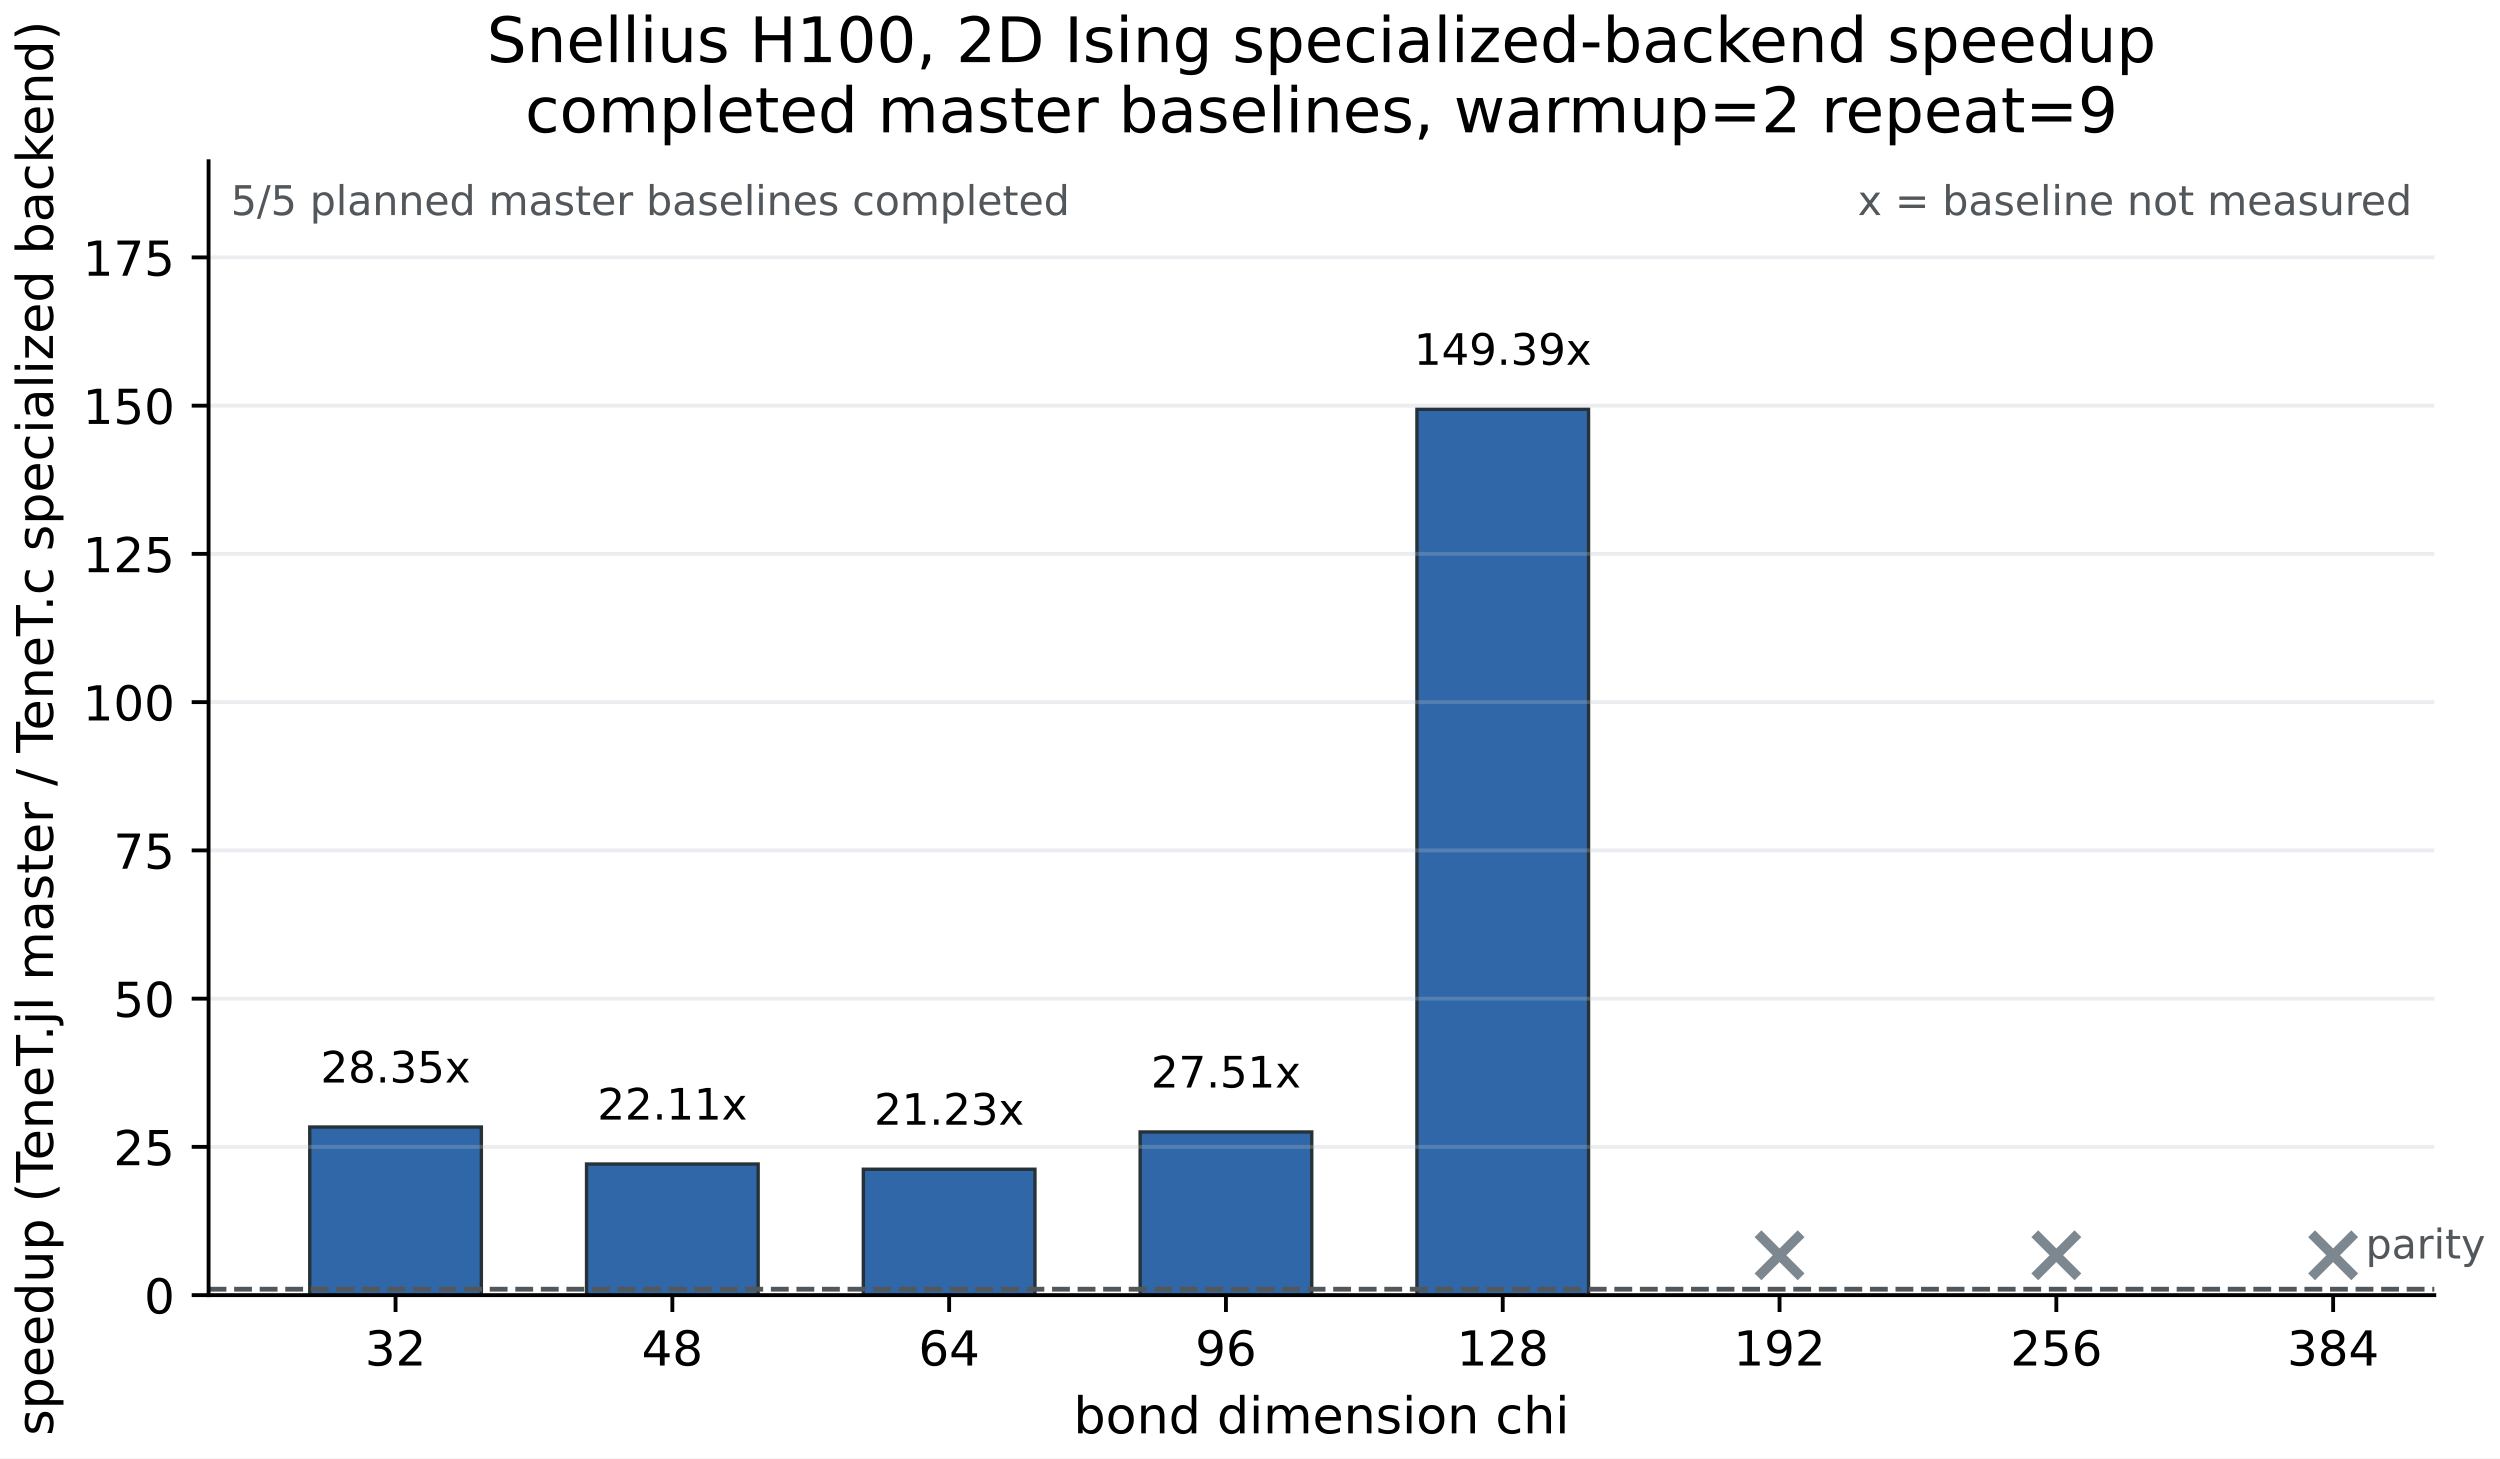
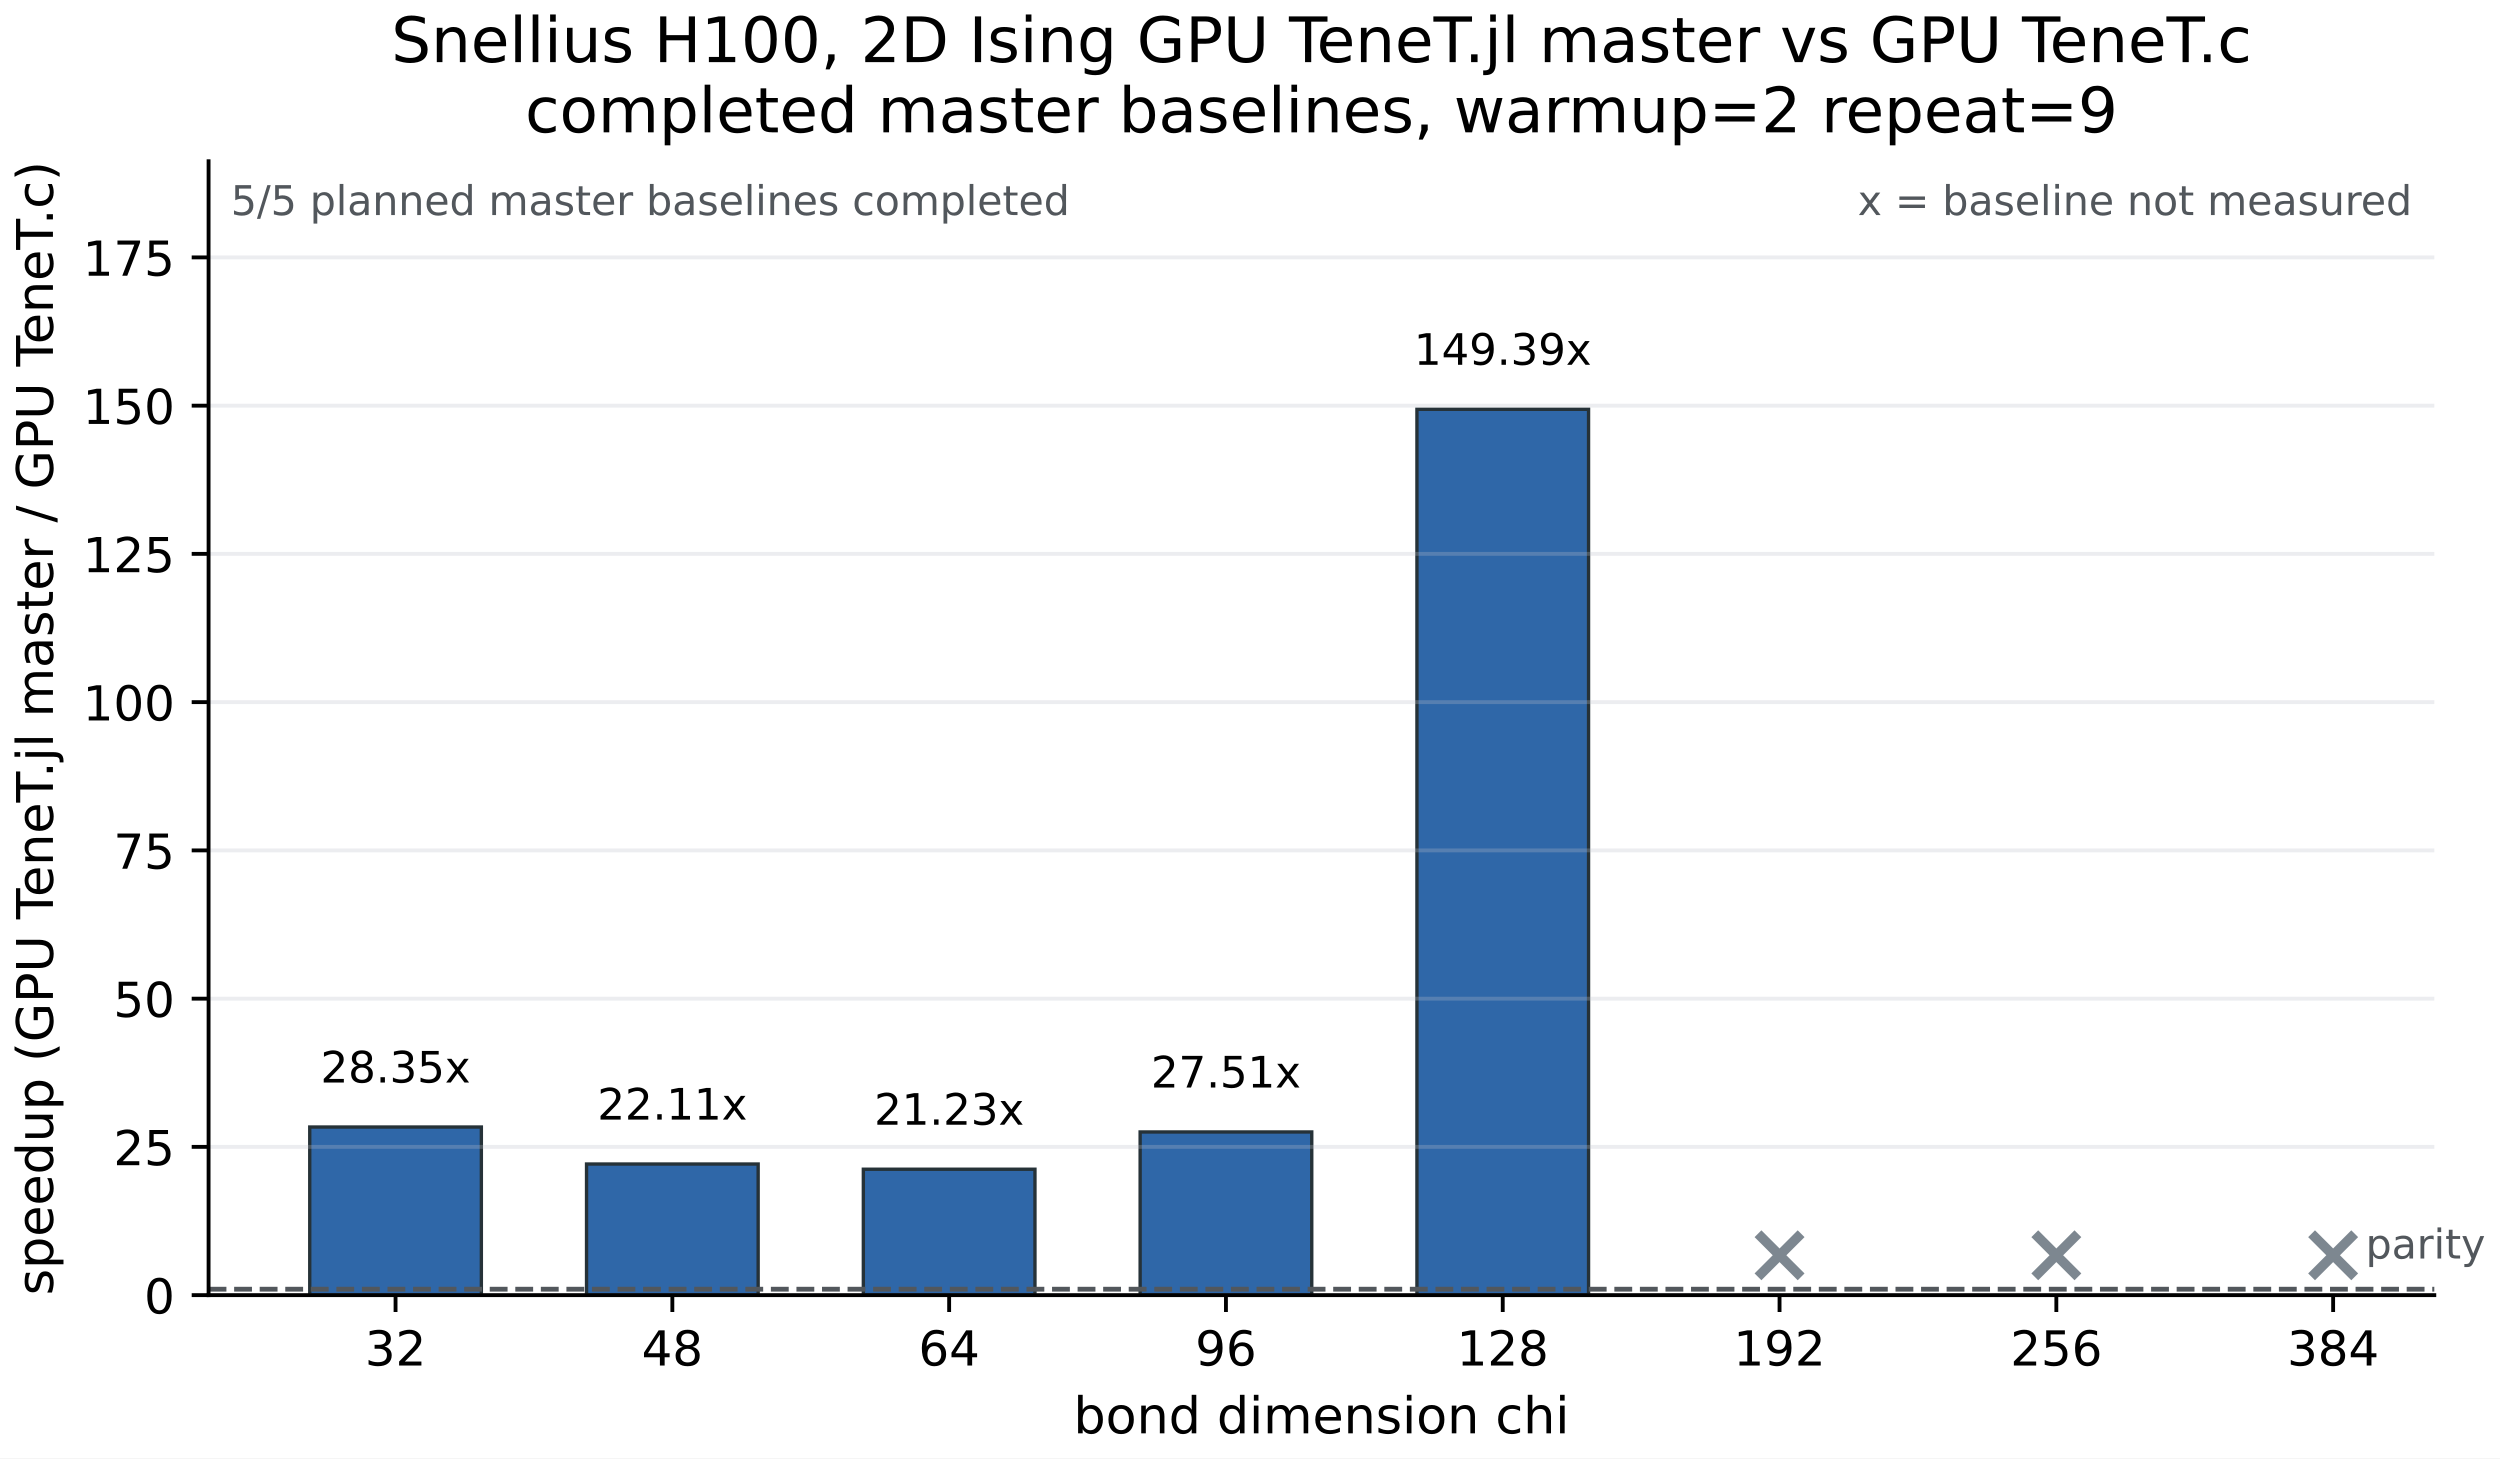
<svg xmlns="http://www.w3.org/2000/svg" xmlns:xlink="http://www.w3.org/1999/xlink" width="518.4pt" height="302.4pt" viewBox="0 0 518.4 302.4" version="1.1">
  <defs>
    <style type="text/css">*{stroke-linejoin: round; stroke-linecap: butt}</style>
  </defs>
  <g id="figure_1">
    <g id="patch_1">
      <path d="M 0 302.4 L 518.4 302.4 L 518.4 0 L 0 0 z " style="fill: #ffffff" />
    </g>
    <g id="axes_1">
      <g id="patch_2">
        <path d="M 43.25 268.56 L 504.778 268.56 L 504.778 33.435 L 43.25 33.435 z " style="fill: #ffffff" />
      </g>
      <g id="patch_3">
-         <path d="M 64.228 268.56 L 99.814 268.56 L 99.814 233.699 L 64.228 233.699 z " clip-path="url(#p5014b195c7)" style="fill: #2f67a8; stroke: #263238; stroke-width: 0.7; stroke-linejoin: miter" />
+         <path d="M 64.228 268.56 L 99.814 268.56 L 99.814 233.699 L 64.228 233.699 z " clip-path="url(#p3db98ae173)" style="fill: #2f67a8; stroke: #263238; stroke-width: 0.7; stroke-linejoin: miter" />
      </g>
      <g id="patch_4">
-         <path d="M 121.625 268.56 L 157.211 268.56 L 157.211 241.374 L 121.625 241.374 z " clip-path="url(#p5014b195c7)" style="fill: #2f67a8; stroke: #263238; stroke-width: 0.7; stroke-linejoin: miter" />
+         <path d="M 121.625 268.56 L 157.211 268.56 L 157.211 241.374 L 121.625 241.374 z " clip-path="url(#p3db98ae173)" style="fill: #2f67a8; stroke: #263238; stroke-width: 0.7; stroke-linejoin: miter" />
      </g>
      <g id="patch_5">
-         <path d="M 179.022 268.56 L 214.608 268.56 L 214.608 242.45 L 179.022 242.45 z " clip-path="url(#p5014b195c7)" style="fill: #2f67a8; stroke: #263238; stroke-width: 0.7; stroke-linejoin: miter" />
+         <path d="M 179.022 268.56 L 214.608 268.56 L 214.608 242.45 L 179.022 242.45 z " clip-path="url(#p3db98ae173)" style="fill: #2f67a8; stroke: #263238; stroke-width: 0.7; stroke-linejoin: miter" />
      </g>
      <g id="patch_6">
-         <path d="M 236.419 268.56 L 272.005 268.56 L 272.005 234.726 L 236.419 234.726 z " clip-path="url(#p5014b195c7)" style="fill: #2f67a8; stroke: #263238; stroke-width: 0.7; stroke-linejoin: miter" />
+         <path d="M 236.419 268.56 L 272.005 268.56 L 272.005 234.726 L 236.419 234.726 z " clip-path="url(#p3db98ae173)" style="fill: #2f67a8; stroke: #263238; stroke-width: 0.7; stroke-linejoin: miter" />
      </g>
      <g id="patch_7">
-         <path d="M 293.816 268.56 L 329.402 268.56 L 329.402 84.869 L 293.816 84.869 z " clip-path="url(#p5014b195c7)" style="fill: #2f67a8; stroke: #263238; stroke-width: 0.7; stroke-linejoin: miter" />
+         <path d="M 293.816 268.56 L 329.402 268.56 L 329.402 84.869 L 293.816 84.869 z " clip-path="url(#p3db98ae173)" style="fill: #2f67a8; stroke: #263238; stroke-width: 0.7; stroke-linejoin: miter" />
      </g>
      <g id="PathCollection_1">
        <defs>
-           <path id="m51967d32cb" d="M -4.472 4.472 L 4.472 -4.472 M -4.472 -4.472 L 4.472 4.472 " style="stroke: #7d8790; stroke-width: 2" />
+           <path id="m731da661d2" d="M -4.472 4.472 L 4.472 -4.472 M -4.472 -4.472 L 4.472 4.472 " style="stroke: #7d8790; stroke-width: 2" />
        </defs>
-         <g clip-path="url(#p5014b195c7)">
-           <use xlink:href="#m51967d32cb" x="369.006" y="260.294" style="fill: #7d8790; stroke: #7d8790; stroke-width: 2" />
+         <g clip-path="url(#p3db98ae173)">
+           <use xlink:href="#m731da661d2" x="369.006" y="260.294" style="fill: #7d8790; stroke: #7d8790; stroke-width: 2" />
        </g>
      </g>
      <g id="PathCollection_2">
-         <g clip-path="url(#p5014b195c7)">
-           <use xlink:href="#m51967d32cb" x="426.402" y="260.294" style="fill: #7d8790; stroke: #7d8790; stroke-width: 2" />
+         <g clip-path="url(#p3db98ae173)">
+           <use xlink:href="#m731da661d2" x="426.402" y="260.294" style="fill: #7d8790; stroke: #7d8790; stroke-width: 2" />
        </g>
      </g>
      <g id="PathCollection_3">
-         <g clip-path="url(#p5014b195c7)">
-           <use xlink:href="#m51967d32cb" x="483.799" y="260.294" style="fill: #7d8790; stroke: #7d8790; stroke-width: 2" />
+         <g clip-path="url(#p3db98ae173)">
+           <use xlink:href="#m731da661d2" x="483.799" y="260.294" style="fill: #7d8790; stroke: #7d8790; stroke-width: 2" />
        </g>
      </g>
      <g id="matplotlib.axis_1">
        <g id="xtick_1">
          <g id="line2d_1">
            <defs>
-               <path id="m960c4910ed" d="M 0 0 L 0 3.5 " style="stroke: #000000; stroke-width: 0.8" />
+               <path id="maf940462dc" d="M 0 0 L 0 3.5 " style="stroke: #000000; stroke-width: 0.8" />
            </defs>
            <g>
-               <use xlink:href="#m960c4910ed" x="82.021" y="268.56" style="stroke: #000000; stroke-width: 0.8" />
+               <use xlink:href="#maf940462dc" x="82.021" y="268.56" style="stroke: #000000; stroke-width: 0.8" />
            </g>
          </g>
          <g id="text_1">
            <text style="font-size: 10px; font-family: 'DejaVu Sans', 'Bitstream Vera Sans', 'Computer Modern Sans Serif', 'Lucida Grande', 'Verdana', 'Geneva', 'Lucid', 'Arial', 'Helvetica', 'Avant Garde', sans-serif; text-anchor: middle" x="82.021" y="283.158" transform="rotate(-0 82.02134 283.158)">32</text>
          </g>
        </g>
        <g id="xtick_2">
          <g id="line2d_2">
            <g>
-               <use xlink:href="#m960c4910ed" x="139.418" y="268.56" style="stroke: #000000; stroke-width: 0.8" />
+               <use xlink:href="#maf940462dc" x="139.418" y="268.56" style="stroke: #000000; stroke-width: 0.8" />
            </g>
          </g>
          <g id="text_2">
            <text style="font-size: 10px; font-family: 'DejaVu Sans', 'Bitstream Vera Sans', 'Computer Modern Sans Serif', 'Lucida Grande', 'Verdana', 'Geneva', 'Lucid', 'Arial', 'Helvetica', 'Avant Garde', sans-serif; text-anchor: middle" x="139.418" y="283.158" transform="rotate(-0 139.4182 283.158)">48</text>
          </g>
        </g>
        <g id="xtick_3">
          <g id="line2d_3">
            <g>
-               <use xlink:href="#m960c4910ed" x="196.815" y="268.56" style="stroke: #000000; stroke-width: 0.8" />
+               <use xlink:href="#maf940462dc" x="196.815" y="268.56" style="stroke: #000000; stroke-width: 0.8" />
            </g>
          </g>
          <g id="text_3">
            <text style="font-size: 10px; font-family: 'DejaVu Sans', 'Bitstream Vera Sans', 'Computer Modern Sans Serif', 'Lucida Grande', 'Verdana', 'Geneva', 'Lucid', 'Arial', 'Helvetica', 'Avant Garde', sans-serif; text-anchor: middle" x="196.815" y="283.158" transform="rotate(-0 196.815 283.158)">64</text>
          </g>
        </g>
        <g id="xtick_4">
          <g id="line2d_4">
            <g>
-               <use xlink:href="#m960c4910ed" x="254.212" y="268.56" style="stroke: #000000; stroke-width: 0.8" />
+               <use xlink:href="#maf940462dc" x="254.212" y="268.56" style="stroke: #000000; stroke-width: 0.8" />
            </g>
          </g>
          <g id="text_4">
            <text style="font-size: 10px; font-family: 'DejaVu Sans', 'Bitstream Vera Sans', 'Computer Modern Sans Serif', 'Lucida Grande', 'Verdana', 'Geneva', 'Lucid', 'Arial', 'Helvetica', 'Avant Garde', sans-serif; text-anchor: middle" x="254.212" y="283.158" transform="rotate(-0 254.2119 283.158)">96</text>
          </g>
        </g>
        <g id="xtick_5">
          <g id="line2d_5">
            <g>
-               <use xlink:href="#m960c4910ed" x="311.609" y="268.56" style="stroke: #000000; stroke-width: 0.8" />
+               <use xlink:href="#maf940462dc" x="311.609" y="268.56" style="stroke: #000000; stroke-width: 0.8" />
            </g>
          </g>
          <g id="text_5">
            <text style="font-size: 10px; font-family: 'DejaVu Sans', 'Bitstream Vera Sans', 'Computer Modern Sans Serif', 'Lucida Grande', 'Verdana', 'Geneva', 'Lucid', 'Arial', 'Helvetica', 'Avant Garde', sans-serif; text-anchor: middle" x="311.609" y="283.158" transform="rotate(-0 311.6087 283.158)">128</text>
          </g>
        </g>
        <g id="xtick_6">
          <g id="line2d_6">
            <g>
-               <use xlink:href="#m960c4910ed" x="369.006" y="268.56" style="stroke: #000000; stroke-width: 0.8" />
+               <use xlink:href="#maf940462dc" x="369.006" y="268.56" style="stroke: #000000; stroke-width: 0.8" />
            </g>
          </g>
          <g id="text_6">
            <text style="font-size: 10px; font-family: 'DejaVu Sans', 'Bitstream Vera Sans', 'Computer Modern Sans Serif', 'Lucida Grande', 'Verdana', 'Geneva', 'Lucid', 'Arial', 'Helvetica', 'Avant Garde', sans-serif; text-anchor: middle" x="369.006" y="283.158" transform="rotate(-0 369.0056 283.158)">192</text>
          </g>
        </g>
        <g id="xtick_7">
          <g id="line2d_7">
            <g>
-               <use xlink:href="#m960c4910ed" x="426.402" y="268.56" style="stroke: #000000; stroke-width: 0.8" />
+               <use xlink:href="#maf940462dc" x="426.402" y="268.56" style="stroke: #000000; stroke-width: 0.8" />
            </g>
          </g>
          <g id="text_7">
            <text style="font-size: 10px; font-family: 'DejaVu Sans', 'Bitstream Vera Sans', 'Computer Modern Sans Serif', 'Lucida Grande', 'Verdana', 'Geneva', 'Lucid', 'Arial', 'Helvetica', 'Avant Garde', sans-serif; text-anchor: middle" x="426.402" y="283.158" transform="rotate(-0 426.4024 283.158)">256</text>
          </g>
        </g>
        <g id="xtick_8">
          <g id="line2d_8">
            <g>
-               <use xlink:href="#m960c4910ed" x="483.799" y="268.56" style="stroke: #000000; stroke-width: 0.8" />
+               <use xlink:href="#maf940462dc" x="483.799" y="268.56" style="stroke: #000000; stroke-width: 0.8" />
            </g>
          </g>
          <g id="text_8">
            <text style="font-size: 10px; font-family: 'DejaVu Sans', 'Bitstream Vera Sans', 'Computer Modern Sans Serif', 'Lucida Grande', 'Verdana', 'Geneva', 'Lucid', 'Arial', 'Helvetica', 'Avant Garde', sans-serif; text-anchor: middle" x="483.799" y="283.158" transform="rotate(-0 483.7993 283.158)">384</text>
          </g>
        </g>
        <g id="text_9">
          <text style="font-size: 10.5px; font-family: 'DejaVu Sans', 'Bitstream Vera Sans', 'Computer Modern Sans Serif', 'Lucida Grande', 'Verdana', 'Geneva', 'Lucid', 'Arial', 'Helvetica', 'Avant Garde', sans-serif; text-anchor: middle" x="274.014" y="297.216" transform="rotate(-0 274.0138 297.2161)">bond dimension chi</text>
        </g>
      </g>
      <g id="matplotlib.axis_2">
        <g id="ytick_1">
          <g id="line2d_9">
-             <path d="M 43.25 268.56 L 504.778 268.56 " clip-path="url(#p5014b195c7)" style="fill: none; stroke: #b9c0c9; stroke-opacity: 0.28; stroke-width: 0.8; stroke-linecap: square" />
+             <path d="M 43.25 268.56 L 504.778 268.56 " clip-path="url(#p3db98ae173)" style="fill: none; stroke: #b9c0c9; stroke-opacity: 0.28; stroke-width: 0.8; stroke-linecap: square" />
          </g>
          <g id="line2d_10">
            <defs>
-               <path id="m9425efbdb5" d="M 0 0 L -3.5 0 " style="stroke: #000000; stroke-width: 0.8" />
+               <path id="m45828d57c0" d="M 0 0 L -3.5 0 " style="stroke: #000000; stroke-width: 0.8" />
            </defs>
            <g>
-               <use xlink:href="#m9425efbdb5" x="43.25" y="268.56" style="stroke: #000000; stroke-width: 0.8" />
+               <use xlink:href="#m45828d57c0" x="43.25" y="268.56" style="stroke: #000000; stroke-width: 0.8" />
            </g>
          </g>
          <g id="text_10">
            <text style="font-size: 10px; font-family: 'DejaVu Sans', 'Bitstream Vera Sans', 'Computer Modern Sans Serif', 'Lucida Grande', 'Verdana', 'Geneva', 'Lucid', 'Arial', 'Helvetica', 'Avant Garde', sans-serif; text-anchor: end" x="36.25" y="272.359" transform="rotate(-0 36.24977 272.3588)">0</text>
          </g>
        </g>
        <g id="ytick_2">
          <g id="line2d_11">
-             <path d="M 43.25 237.819 L 504.778 237.819 " clip-path="url(#p5014b195c7)" style="fill: none; stroke: #b9c0c9; stroke-opacity: 0.28; stroke-width: 0.8; stroke-linecap: square" />
+             <path d="M 43.25 237.819 L 504.778 237.819 " clip-path="url(#p3db98ae173)" style="fill: none; stroke: #b9c0c9; stroke-opacity: 0.28; stroke-width: 0.8; stroke-linecap: square" />
          </g>
          <g id="line2d_12">
            <g>
-               <use xlink:href="#m9425efbdb5" x="43.25" y="237.819" style="stroke: #000000; stroke-width: 0.8" />
+               <use xlink:href="#m45828d57c0" x="43.25" y="237.819" style="stroke: #000000; stroke-width: 0.8" />
            </g>
          </g>
          <g id="text_11">
            <text style="font-size: 10px; font-family: 'DejaVu Sans', 'Bitstream Vera Sans', 'Computer Modern Sans Serif', 'Lucida Grande', 'Verdana', 'Geneva', 'Lucid', 'Arial', 'Helvetica', 'Avant Garde', sans-serif; text-anchor: end" x="36.25" y="241.618" transform="rotate(-0 36.24977 241.6179)">25</text>
          </g>
        </g>
        <g id="ytick_3">
          <g id="line2d_13">
-             <path d="M 43.25 207.078 L 504.778 207.078 " clip-path="url(#p5014b195c7)" style="fill: none; stroke: #b9c0c9; stroke-opacity: 0.28; stroke-width: 0.8; stroke-linecap: square" />
+             <path d="M 43.25 207.078 L 504.778 207.078 " clip-path="url(#p3db98ae173)" style="fill: none; stroke: #b9c0c9; stroke-opacity: 0.28; stroke-width: 0.8; stroke-linecap: square" />
          </g>
          <g id="line2d_14">
            <g>
-               <use xlink:href="#m9425efbdb5" x="43.25" y="207.078" style="stroke: #000000; stroke-width: 0.8" />
+               <use xlink:href="#m45828d57c0" x="43.25" y="207.078" style="stroke: #000000; stroke-width: 0.8" />
            </g>
          </g>
          <g id="text_12">
            <text style="font-size: 10px; font-family: 'DejaVu Sans', 'Bitstream Vera Sans', 'Computer Modern Sans Serif', 'Lucida Grande', 'Verdana', 'Geneva', 'Lucid', 'Arial', 'Helvetica', 'Avant Garde', sans-serif; text-anchor: end" x="36.25" y="210.877" transform="rotate(-0 36.24977 210.8769)">50</text>
          </g>
        </g>
        <g id="ytick_4">
          <g id="line2d_15">
-             <path d="M 43.25 176.337 L 504.778 176.337 " clip-path="url(#p5014b195c7)" style="fill: none; stroke: #b9c0c9; stroke-opacity: 0.28; stroke-width: 0.8; stroke-linecap: square" />
+             <path d="M 43.25 176.337 L 504.778 176.337 " clip-path="url(#p3db98ae173)" style="fill: none; stroke: #b9c0c9; stroke-opacity: 0.28; stroke-width: 0.8; stroke-linecap: square" />
          </g>
          <g id="line2d_16">
            <g>
-               <use xlink:href="#m9425efbdb5" x="43.25" y="176.337" style="stroke: #000000; stroke-width: 0.8" />
+               <use xlink:href="#m45828d57c0" x="43.25" y="176.337" style="stroke: #000000; stroke-width: 0.8" />
            </g>
          </g>
          <g id="text_13">
            <text style="font-size: 10px; font-family: 'DejaVu Sans', 'Bitstream Vera Sans', 'Computer Modern Sans Serif', 'Lucida Grande', 'Verdana', 'Geneva', 'Lucid', 'Arial', 'Helvetica', 'Avant Garde', sans-serif; text-anchor: end" x="36.25" y="180.136" transform="rotate(-0 36.24977 180.136)">75</text>
          </g>
        </g>
        <g id="ytick_5">
          <g id="line2d_17">
-             <path d="M 43.25 145.596 L 504.778 145.596 " clip-path="url(#p5014b195c7)" style="fill: none; stroke: #b9c0c9; stroke-opacity: 0.28; stroke-width: 0.8; stroke-linecap: square" />
+             <path d="M 43.25 145.596 L 504.778 145.596 " clip-path="url(#p3db98ae173)" style="fill: none; stroke: #b9c0c9; stroke-opacity: 0.28; stroke-width: 0.8; stroke-linecap: square" />
          </g>
          <g id="line2d_18">
            <g>
-               <use xlink:href="#m9425efbdb5" x="43.25" y="145.596" style="stroke: #000000; stroke-width: 0.8" />
+               <use xlink:href="#m45828d57c0" x="43.25" y="145.596" style="stroke: #000000; stroke-width: 0.8" />
            </g>
          </g>
          <g id="text_14">
            <text style="font-size: 10px; font-family: 'DejaVu Sans', 'Bitstream Vera Sans', 'Computer Modern Sans Serif', 'Lucida Grande', 'Verdana', 'Geneva', 'Lucid', 'Arial', 'Helvetica', 'Avant Garde', sans-serif; text-anchor: end" x="36.25" y="149.395" transform="rotate(-0 36.24977 149.395)">100</text>
          </g>
        </g>
        <g id="ytick_6">
          <g id="line2d_19">
-             <path d="M 43.25 114.855 L 504.778 114.855 " clip-path="url(#p5014b195c7)" style="fill: none; stroke: #b9c0c9; stroke-opacity: 0.28; stroke-width: 0.8; stroke-linecap: square" />
+             <path d="M 43.25 114.855 L 504.778 114.855 " clip-path="url(#p3db98ae173)" style="fill: none; stroke: #b9c0c9; stroke-opacity: 0.28; stroke-width: 0.8; stroke-linecap: square" />
          </g>
          <g id="line2d_20">
            <g>
-               <use xlink:href="#m9425efbdb5" x="43.25" y="114.855" style="stroke: #000000; stroke-width: 0.8" />
+               <use xlink:href="#m45828d57c0" x="43.25" y="114.855" style="stroke: #000000; stroke-width: 0.8" />
            </g>
          </g>
          <g id="text_15">
            <text style="font-size: 10px; font-family: 'DejaVu Sans', 'Bitstream Vera Sans', 'Computer Modern Sans Serif', 'Lucida Grande', 'Verdana', 'Geneva', 'Lucid', 'Arial', 'Helvetica', 'Avant Garde', sans-serif; text-anchor: end" x="36.25" y="118.654" transform="rotate(-0 36.24977 118.6541)">125</text>
          </g>
        </g>
        <g id="ytick_7">
          <g id="line2d_21">
-             <path d="M 43.25 84.114 L 504.778 84.114 " clip-path="url(#p5014b195c7)" style="fill: none; stroke: #b9c0c9; stroke-opacity: 0.28; stroke-width: 0.8; stroke-linecap: square" />
+             <path d="M 43.25 84.114 L 504.778 84.114 " clip-path="url(#p3db98ae173)" style="fill: none; stroke: #b9c0c9; stroke-opacity: 0.28; stroke-width: 0.8; stroke-linecap: square" />
          </g>
          <g id="line2d_22">
            <g>
-               <use xlink:href="#m9425efbdb5" x="43.25" y="84.114" style="stroke: #000000; stroke-width: 0.8" />
+               <use xlink:href="#m45828d57c0" x="43.25" y="84.114" style="stroke: #000000; stroke-width: 0.8" />
            </g>
          </g>
          <g id="text_16">
            <text style="font-size: 10px; font-family: 'DejaVu Sans', 'Bitstream Vera Sans', 'Computer Modern Sans Serif', 'Lucida Grande', 'Verdana', 'Geneva', 'Lucid', 'Arial', 'Helvetica', 'Avant Garde', sans-serif; text-anchor: end" x="36.25" y="87.913" transform="rotate(-0 36.24977 87.91312)">150</text>
          </g>
        </g>
        <g id="ytick_8">
          <g id="line2d_23">
-             <path d="M 43.25 53.373 L 504.778 53.373 " clip-path="url(#p5014b195c7)" style="fill: none; stroke: #b9c0c9; stroke-opacity: 0.28; stroke-width: 0.8; stroke-linecap: square" />
+             <path d="M 43.25 53.373 L 504.778 53.373 " clip-path="url(#p3db98ae173)" style="fill: none; stroke: #b9c0c9; stroke-opacity: 0.28; stroke-width: 0.8; stroke-linecap: square" />
          </g>
          <g id="line2d_24">
            <g>
-               <use xlink:href="#m9425efbdb5" x="43.25" y="53.373" style="stroke: #000000; stroke-width: 0.8" />
+               <use xlink:href="#m45828d57c0" x="43.25" y="53.373" style="stroke: #000000; stroke-width: 0.8" />
            </g>
          </g>
          <g id="text_17">
            <text style="font-size: 10px; font-family: 'DejaVu Sans', 'Bitstream Vera Sans', 'Computer Modern Sans Serif', 'Lucida Grande', 'Verdana', 'Geneva', 'Lucid', 'Arial', 'Helvetica', 'Avant Garde', sans-serif; text-anchor: end" x="36.25" y="57.172" transform="rotate(-0 36.24977 57.17216)">175</text>
          </g>
        </g>
        <g id="text_18">
-           <text style="font-size: 10.5px; font-family: 'DejaVu Sans', 'Bitstream Vera Sans', 'Computer Modern Sans Serif', 'Lucida Grande', 'Verdana', 'Geneva', 'Lucid', 'Arial', 'Helvetica', 'Avant Garde', sans-serif; text-anchor: middle" x="10.979" y="150.997" transform="rotate(-90 10.9786 150.9975)">speedup (TeneT.jl master / TeneT.c specialized backend)</text>
+           <text style="font-size: 10.5px; font-family: 'DejaVu Sans', 'Bitstream Vera Sans', 'Computer Modern Sans Serif', 'Lucida Grande', 'Verdana', 'Geneva', 'Lucid', 'Arial', 'Helvetica', 'Avant Garde', sans-serif; text-anchor: middle" x="10.979" y="150.997" transform="rotate(-90 10.9786 150.9975)">speedup (GPU TeneT.jl master / GPU TeneT.c)</text>
        </g>
      </g>
      <g id="line2d_25">
-         <path d="M 43.25 267.33 L 504.778 267.33 " clip-path="url(#p5014b195c7)" style="fill: none; stroke-dasharray: 3.7,1.6; stroke-dashoffset: 0; stroke: #52575c" />
+         <path d="M 43.25 267.33 L 504.778 267.33 " clip-path="url(#p3db98ae173)" style="fill: none; stroke-dasharray: 3.7,1.6; stroke-dashoffset: 0; stroke: #52575c" />
      </g>
      <g id="patch_8">
        <path d="M 43.25 268.56 L 43.25 33.435 " style="fill: none; stroke: #000000; stroke-width: 0.8; stroke-linejoin: miter; stroke-linecap: square" />
      </g>
      <g id="patch_9">
        <path d="M 43.25 268.56 L 504.778 268.56 " style="fill: none; stroke: #000000; stroke-width: 0.8; stroke-linejoin: miter; stroke-linecap: square" />
      </g>
      <g id="text_19">
        <text style="font-size: 9px; font-family: 'DejaVu Sans', 'Bitstream Vera Sans', 'Computer Modern Sans Serif', 'Lucida Grande', 'Verdana', 'Geneva', 'Lucid', 'Arial', 'Helvetica', 'Avant Garde', sans-serif; text-anchor: middle" x="82.021" y="224.48" transform="rotate(-0 82.02134 224.48)">28.35x</text>
      </g>
      <g id="text_20">
        <text style="font-size: 9px; font-family: 'DejaVu Sans', 'Bitstream Vera Sans', 'Computer Modern Sans Serif', 'Lucida Grande', 'Verdana', 'Geneva', 'Lucid', 'Arial', 'Helvetica', 'Avant Garde', sans-serif; text-anchor: middle" x="139.418" y="232.154" transform="rotate(-0 139.4182 232.1542)">22.11x</text>
      </g>
      <g id="text_21">
        <text style="font-size: 9px; font-family: 'DejaVu Sans', 'Bitstream Vera Sans', 'Computer Modern Sans Serif', 'Lucida Grande', 'Verdana', 'Geneva', 'Lucid', 'Arial', 'Helvetica', 'Avant Garde', sans-serif; text-anchor: middle" x="196.815" y="233.231" transform="rotate(-0 196.815 233.2307)">21.23x</text>
      </g>
      <g id="text_22">
        <text style="font-size: 9px; font-family: 'DejaVu Sans', 'Bitstream Vera Sans', 'Computer Modern Sans Serif', 'Lucida Grande', 'Verdana', 'Geneva', 'Lucid', 'Arial', 'Helvetica', 'Avant Garde', sans-serif; text-anchor: middle" x="254.212" y="225.507" transform="rotate(-0 254.2119 225.5071)">27.51x</text>
      </g>
      <g id="text_23">
        <text style="font-size: 9px; font-family: 'DejaVu Sans', 'Bitstream Vera Sans', 'Computer Modern Sans Serif', 'Lucida Grande', 'Verdana', 'Geneva', 'Lucid', 'Arial', 'Helvetica', 'Avant Garde', sans-serif; text-anchor: middle" x="311.609" y="75.649" transform="rotate(-0 311.6087 75.64944)">149.39x</text>
      </g>
      <g id="text_24">
        <text style="font-size: 8.5px; font-family: 'DejaVu Sans', 'Bitstream Vera Sans', 'Computer Modern Sans Serif', 'Lucida Grande', 'Verdana', 'Geneva', 'Lucid', 'Arial', 'Helvetica', 'Avant Garde', sans-serif; text-anchor: start; fill: #52575c" x="47.865" y="44.597" transform="rotate(-0 47.86505 44.59652)">5/5 planned master baselines completed</text>
      </g>
      <g id="text_25">
        <text style="font-size: 8.5px; font-family: 'DejaVu Sans', 'Bitstream Vera Sans', 'Computer Modern Sans Serif', 'Lucida Grande', 'Verdana', 'Geneva', 'Lucid', 'Arial', 'Helvetica', 'Avant Garde', sans-serif; text-anchor: end; fill: #52575c" x="500.163" y="44.597" transform="rotate(-0 500.1626 44.59652)">x = baseline not measured</text>
      </g>
      <g id="text_26">
        <text style="font-size: 8.5px; font-family: 'DejaVu Sans', 'Bitstream Vera Sans', 'Computer Modern Sans Serif', 'Lucida Grande', 'Verdana', 'Geneva', 'Lucid', 'Arial', 'Helvetica', 'Avant Garde', sans-serif; text-anchor: end; fill: #52575c" x="515.368" y="260.97" transform="rotate(-0 515.3676 260.97)">parity</text>
      </g>
      <g id="text_27">
-         <text style="font-size: 13px; font-family: 'DejaVu Sans', 'Bitstream Vera Sans', 'Computer Modern Sans Serif', 'Lucida Grande', 'Verdana', 'Geneva', 'Lucid', 'Arial', 'Helvetica', 'Avant Garde', sans-serif" transform="translate(100.9493 12.87821)">Snellius H100, 2D Ising specialized-backend speedup</text>
+         <text style="font-size: 13px; font-family: 'DejaVu Sans', 'Bitstream Vera Sans', 'Computer Modern Sans Serif', 'Lucida Grande', 'Verdana', 'Geneva', 'Lucid', 'Arial', 'Helvetica', 'Avant Garde', sans-serif" transform="translate(81.13646 12.87821)">Snellius H100, 2D Ising GPU TeneT.jl master vs GPU TeneT.c</text>
        <text style="font-size: 13px; font-family: 'DejaVu Sans', 'Bitstream Vera Sans', 'Computer Modern Sans Serif', 'Lucida Grande', 'Verdana', 'Geneva', 'Lucid', 'Arial', 'Helvetica', 'Avant Garde', sans-serif" transform="translate(108.8813 27.43537)">completed master baselines, warmup=2 repeat=9</text>
      </g>
    </g>
  </g>
  <defs>
-     <clipPath id="p5014b195c7">
+     <clipPath id="p3db98ae173">
      <rect x="43.25" y="33.435" width="461.528" height="235.124" />
    </clipPath>
  </defs>
</svg>
